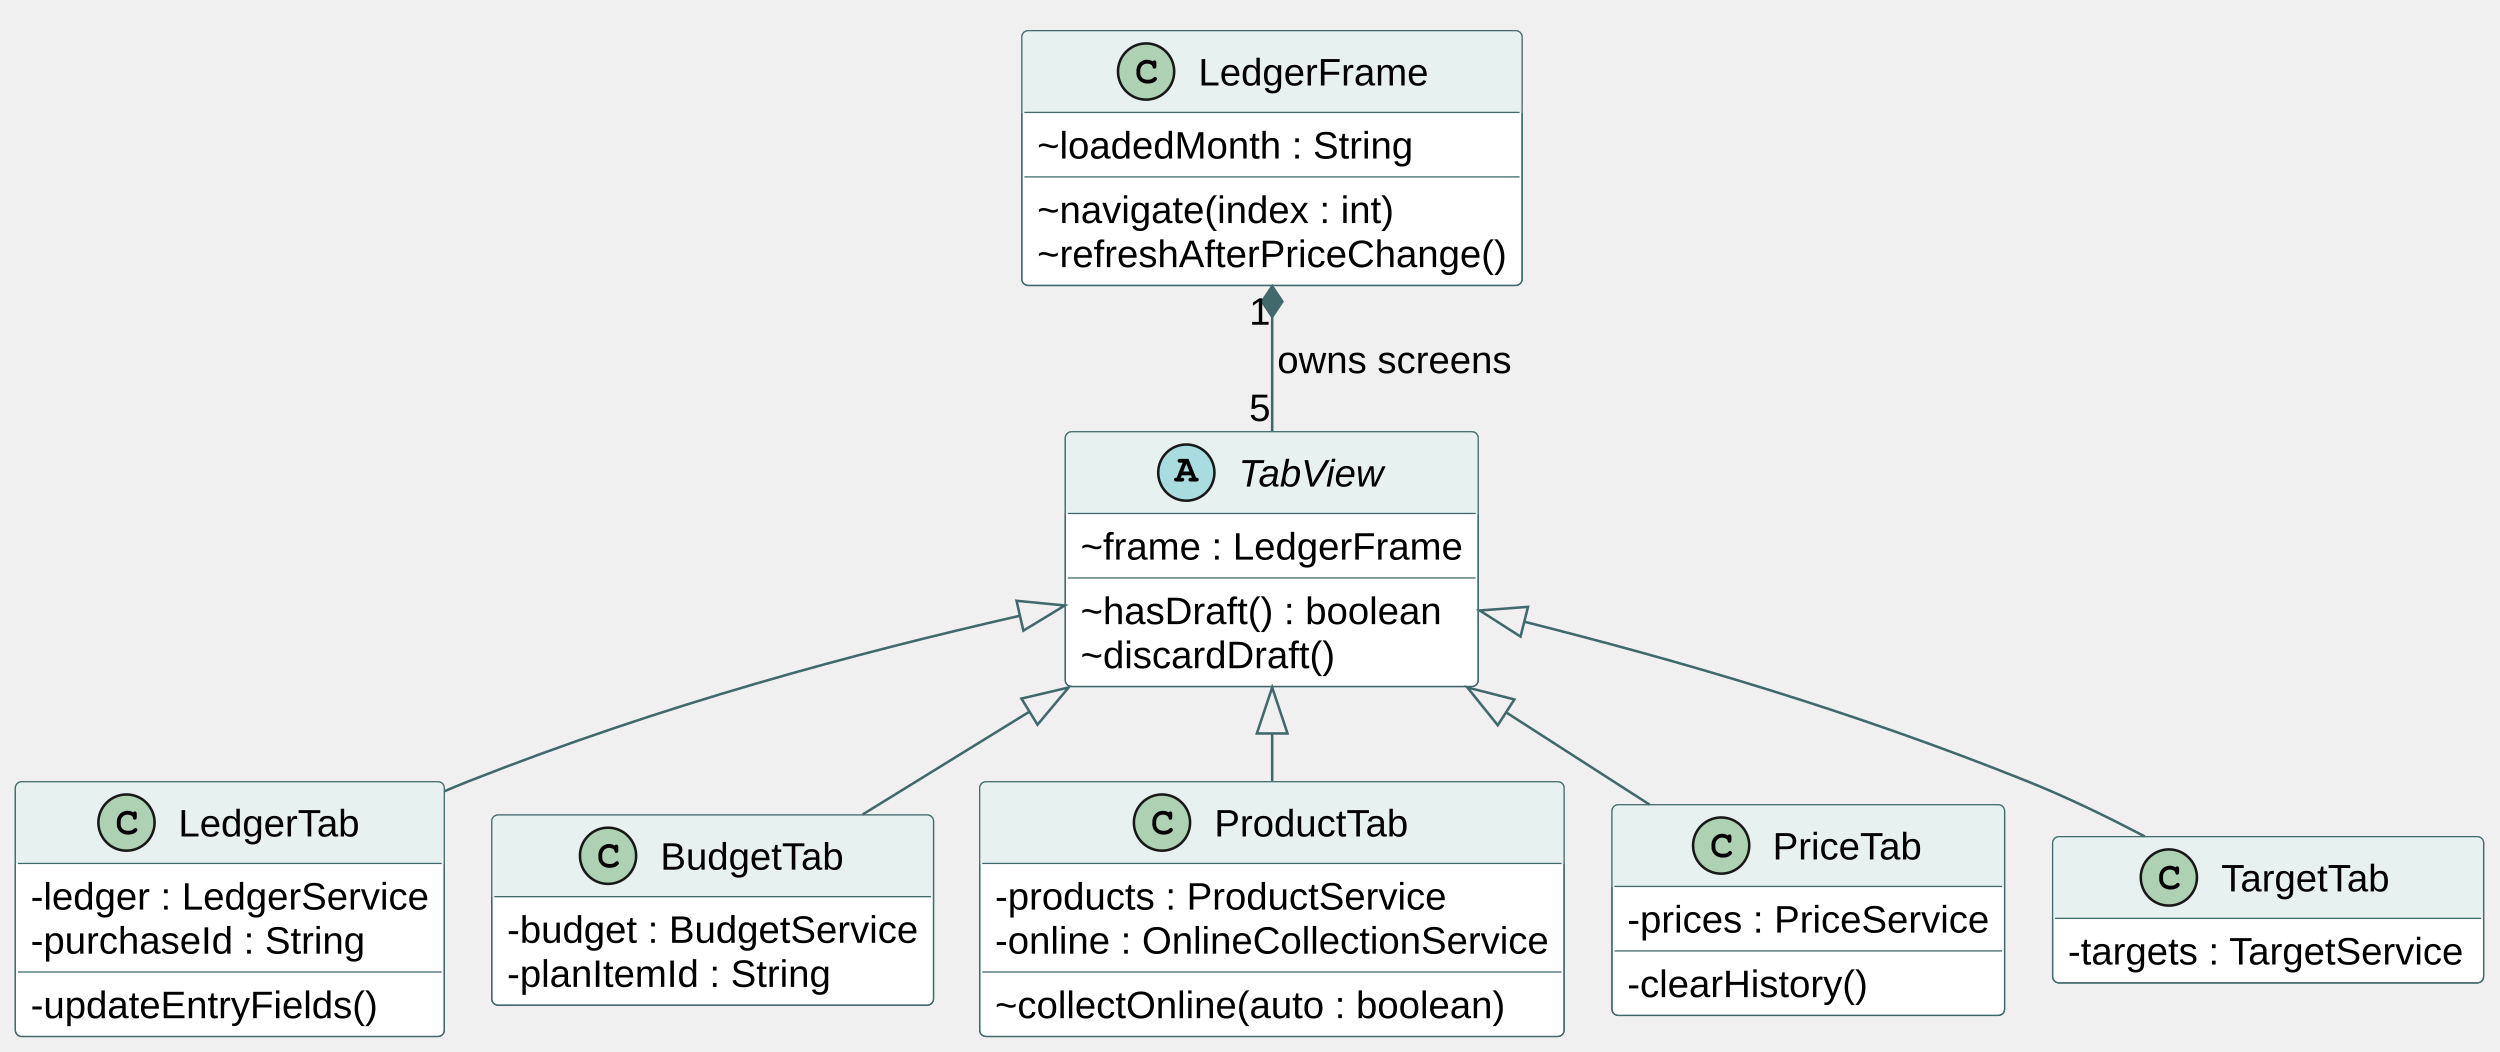
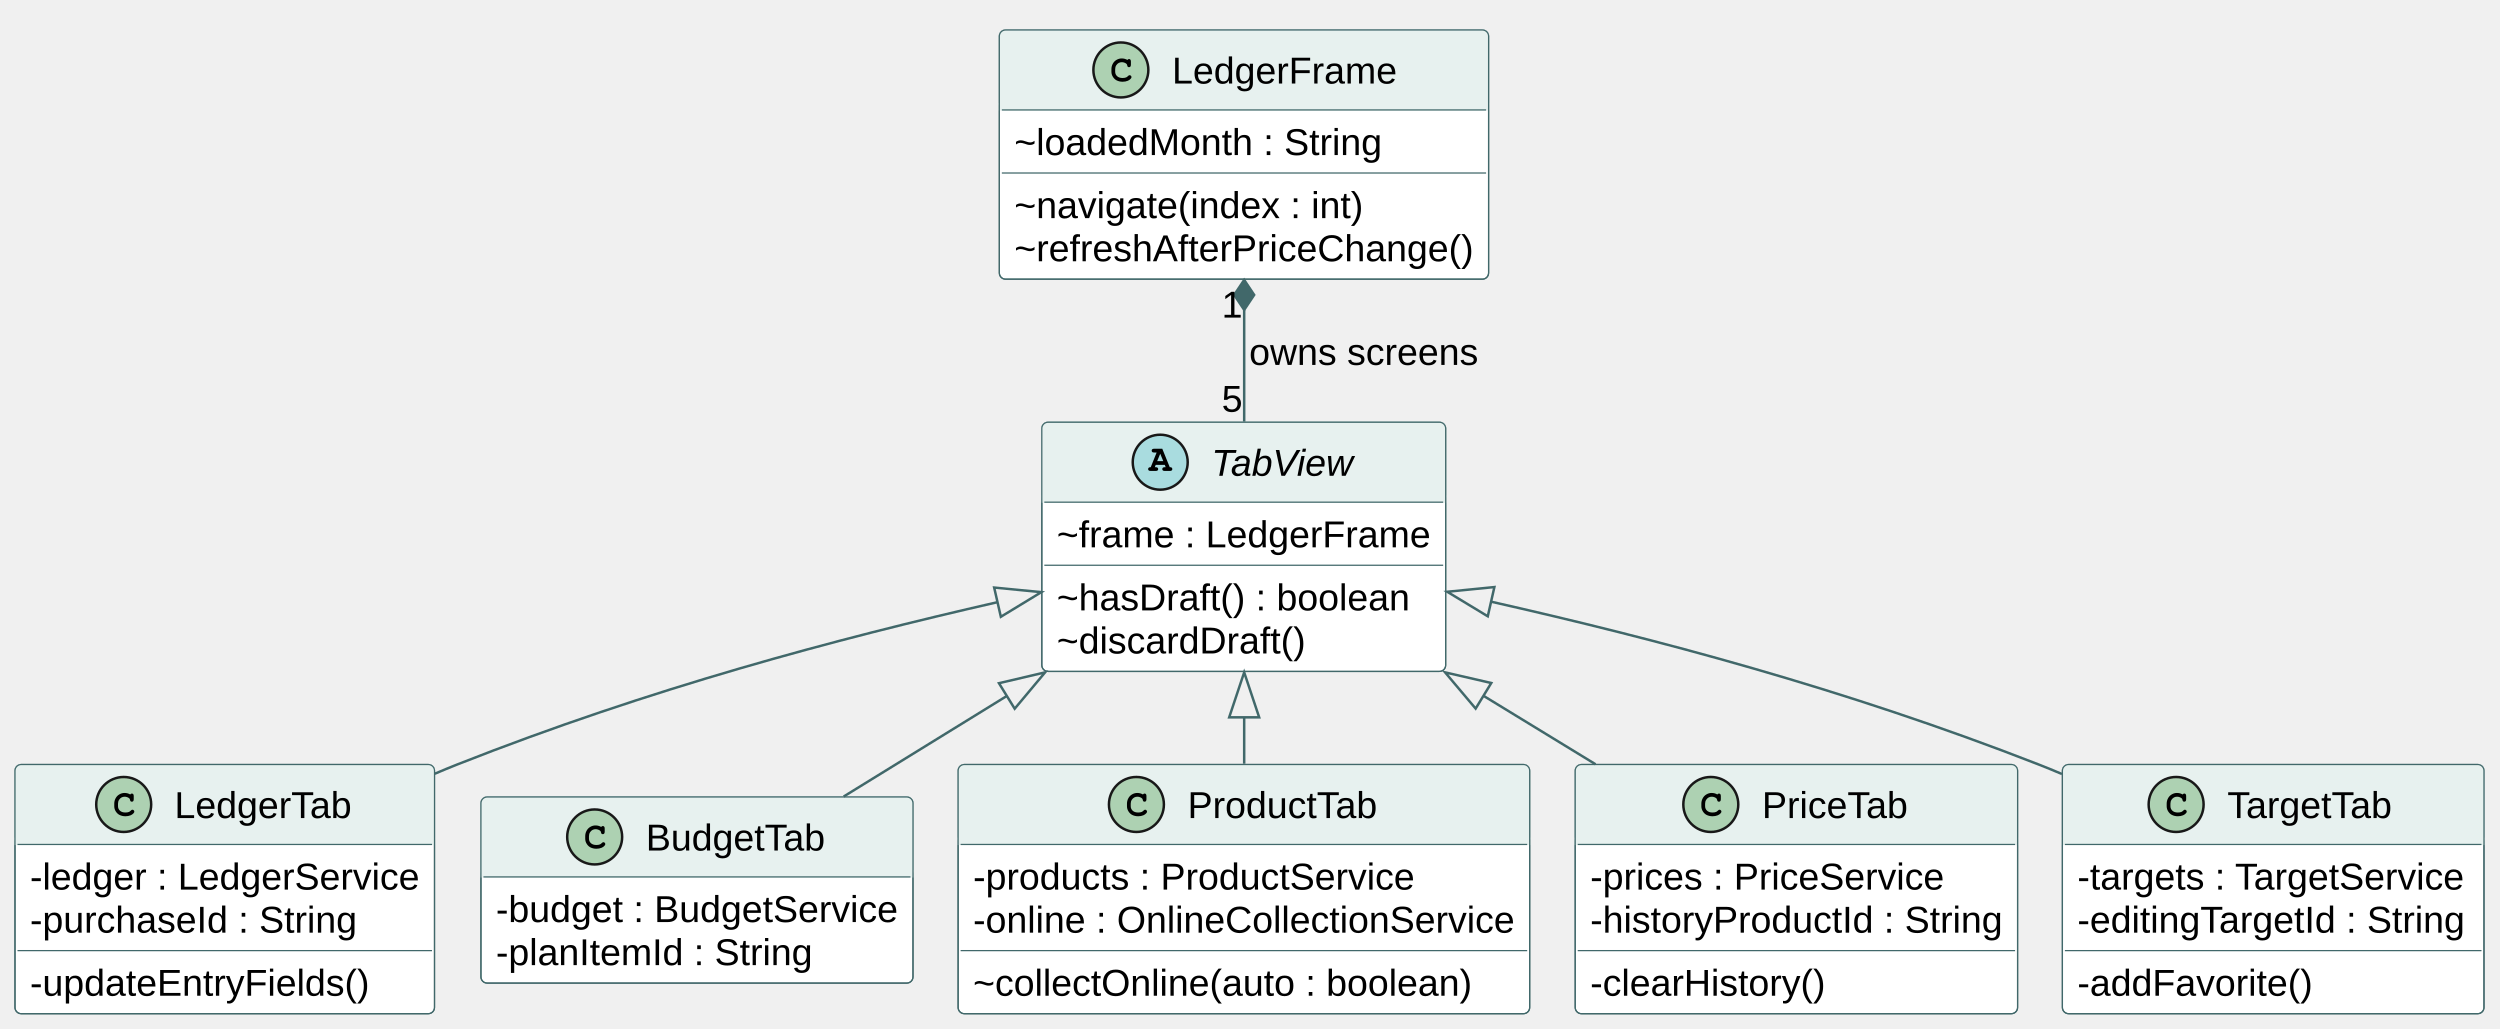
- <svg xmlns="http://www.w3.org/2000/svg" contentStyleType="text/css" data-diagram-type="CLASS" height="729.583px" preserveAspectRatio="none" style="width:1733px;height:729px;background:#FFFFFF;" version="1.1" viewBox="0 0 1733 729" width="1733.646px" zoomAndPan="magnify">
+ <svg xmlns="http://www.w3.org/2000/svg" contentStyleType="text/css" data-diagram-type="CLASS" height="729.583px" preserveAspectRatio="none" style="width:1772px;height:729px;background:#FFFFFF;" version="1.1" viewBox="0 0 1772 729" width="1772.604px" zoomAndPan="magnify">
  <defs />
  <g>
    <g class="entity" data-entity="LedgerFrame" data-source-line="13" data-uid="ent0002" id="entity_LedgerFrame">
      <rect fill="#FFFFFF" height="176.633" rx="4.427" ry="4.427" style="stroke:#41686A;stroke-width:0.885;" width="346.783" x="708.333" y="21.25" />
      <rect fill="#E7F1EF" height="56.667" rx="4.427" ry="4.427" style="stroke:#E7F1EF;stroke-width:0.885;" width="346.783" x="708.333" y="21.25" />
      <rect fill="#E7F1EF" height="4.427" style="stroke:#E7F1EF;stroke-width:0.885;" width="346.783" x="708.333" y="73.49" />
      <rect fill="none" height="176.633" rx="4.427" ry="4.427" style="stroke:#41686A;stroke-width:0.885;" width="346.783" x="708.333" y="21.25" />
      <ellipse cx="794.472" cy="49.583" fill="#ADD1B2" rx="19.479" ry="19.479" style="stroke:#181818;stroke-width:1.771;" />
      <path d="M799.093,42.5 Q799.342,42.168 799.619,42.002 Q799.923,41.836 800.255,41.836 Q800.837,41.836 801.196,42.251 Q801.583,42.638 801.583,43.607 L801.583,45.848 Q801.583,46.816 801.196,47.231 Q800.837,47.619 800.255,47.619 Q799.73,47.619 799.398,47.342 Q799.066,47.038 798.927,46.208 Q798.817,45.682 798.568,45.378 Q798.014,44.797 797.046,44.437 Q796.105,44.077 795.164,44.077 Q793.975,44.077 792.951,44.603 Q791.955,45.129 791.18,46.291 Q790.433,47.453 790.433,49.058 L790.433,50.801 Q790.433,52.71 791.816,54.01 Q793.227,55.283 795.69,55.283 Q797.184,55.283 798.208,54.868 Q798.789,54.647 799.481,53.955 Q799.896,53.54 800.117,53.429 Q800.366,53.291 800.643,53.291 Q801.196,53.291 801.583,53.706 Q801.999,54.093 801.999,54.647 Q801.999,55.2 801.445,55.809 Q800.643,56.722 799.398,57.248 Q797.737,57.94 795.718,57.94 Q793.366,57.94 791.457,56.971 Q789.935,56.196 788.856,54.508 Q787.777,52.821 787.777,50.856 L787.777,49.03 Q787.777,46.955 788.745,45.184 Q789.713,43.385 791.429,42.417 Q793.144,41.421 795.054,41.421 Q796.216,41.421 797.212,41.698 Q798.208,41.974 799.093,42.5 Z " fill="#000000" />
      <text fill="#000000" font-family="Arial" font-size="26.562" lengthAdjust="spacing" textLength="159.453" x="830.775" y="59.227">LedgerFrame</text>
      <line style="stroke:#41686A;stroke-width:0.885;" x1="710.104" x2="1053.346" y1="77.917" y2="77.917" />
      <text fill="#000000" font-family="Arial" font-size="26.562" lengthAdjust="spacing" textLength="260.632" x="718.958" y="109.915">~loadedMonth : String</text>
      <line style="stroke:#41686A;stroke-width:0.885;" x1="710.104" x2="1053.346" y1="122.628" y2="122.628" />
      <text fill="#000000" font-family="Arial" font-size="26.562" lengthAdjust="spacing" textLength="247.324" x="718.958" y="154.626">~navigate(index : int)</text>
      <text fill="#000000" font-family="Arial" font-size="26.562" lengthAdjust="spacing" textLength="325.533" x="718.958" y="185.171">~refreshAfterPriceChange()</text>
    </g>
    <g class="entity" data-entity="TabView" data-source-line="18" data-uid="ent0003" id="entity_TabView">
      <rect fill="#FFFFFF" height="176.633" rx="4.427" ry="4.427" style="stroke:#41686A;stroke-width:0.885;" width="286.252" x="738.438" y="299.271" />
      <rect fill="#E7F1EF" height="56.667" rx="4.427" ry="4.427" style="stroke:#E7F1EF;stroke-width:0.885;" width="286.252" x="738.438" y="299.271" />
      <rect fill="#E7F1EF" height="4.427" style="stroke:#E7F1EF;stroke-width:0.885;" width="286.252" x="738.438" y="351.51" />
      <rect fill="none" height="176.633" rx="4.427" ry="4.427" style="stroke:#41686A;stroke-width:0.885;" width="286.252" x="738.438" y="299.271" />
      <ellipse cx="822.365" cy="327.604" fill="#A9DCDF" rx="19.479" ry="19.479" style="stroke:#181818;stroke-width:1.771;" />
      <path d="M825.603,329.513 L819.156,329.513 L818.519,331.146 L819.156,331.146 Q820.124,331.146 820.511,331.533 Q820.927,331.893 820.927,332.474 Q820.927,333.055 820.511,333.442 Q820.124,333.802 819.156,333.802 L815.586,333.802 Q814.618,333.802 814.203,333.442 Q813.788,333.055 813.788,332.474 Q813.788,331.865 814.231,331.505 Q814.646,331.118 815.642,331.146 L819.82,320.742 L818.077,320.742 Q817.108,320.742 816.693,320.382 Q816.306,319.995 816.306,319.414 Q816.306,318.805 816.693,318.446 Q817.108,318.058 818.077,318.058 L823.832,318.086 L829.117,331.146 Q830.057,331.146 830.362,331.339 Q830.943,331.782 830.943,332.474 Q830.943,333.055 830.528,333.442 Q830.14,333.802 829.172,333.802 L825.603,333.802 Q824.634,333.802 824.219,333.442 Q823.832,333.055 823.832,332.474 Q823.832,331.893 824.219,331.533 Q824.634,331.146 825.603,331.146 L826.239,331.146 L825.603,329.513 Z M824.524,326.857 L822.365,321.6 L820.207,326.857 L824.524,326.857 Z " fill="#000000" />
      <text fill="#000000" font-family="Arial" font-size="26.562" font-style="italic" lengthAdjust="spacing" textLength="103.345" x="858.667" y="337.247">TabView</text>
      <line style="stroke:#41686A;stroke-width:0.885;" x1="740.208" x2="1022.919" y1="355.938" y2="355.938" />
      <text fill="#000000" font-family="Arial" font-size="26.562" lengthAdjust="spacing" textLength="265.002" x="749.062" y="387.936">~frame : LedgerFrame</text>
      <line style="stroke:#41686A;stroke-width:0.885;" x1="740.208" x2="1022.919" y1="400.648" y2="400.648" />
      <text fill="#000000" font-family="Arial" font-size="26.562" lengthAdjust="spacing" textLength="250.269" x="749.062" y="432.647">~hasDraft() : boolean</text>
      <text fill="#000000" font-family="Arial" font-size="26.562" lengthAdjust="spacing" textLength="176.392" x="749.062" y="463.191">~discardDraft()</text>
    </g>
    <g class="entity" data-entity="LedgerTab" data-source-line="23" data-uid="ent0004" id="entity_LedgerTab">
      <rect fill="#FFFFFF" height="176.633" rx="4.427" ry="4.427" style="stroke:#41686A;stroke-width:0.885;" width="297.355" x="10.625" y="541.875" />
      <rect fill="#E7F1EF" height="56.667" rx="4.427" ry="4.427" style="stroke:#E7F1EF;stroke-width:0.885;" width="297.355" x="10.625" y="541.875" />
      <rect fill="#E7F1EF" height="4.427" style="stroke:#E7F1EF;stroke-width:0.885;" width="297.355" x="10.625" y="594.115" />
      <rect fill="none" height="176.633" rx="4.427" ry="4.427" style="stroke:#41686A;stroke-width:0.885;" width="297.355" x="10.625" y="541.875" />
      <ellipse cx="87.681" cy="570.208" fill="#ADD1B2" rx="19.479" ry="19.479" style="stroke:#181818;stroke-width:1.771;" />
      <path d="M92.302,563.125 Q92.551,562.793 92.827,562.627 Q93.132,562.461 93.464,562.461 Q94.045,562.461 94.404,562.876 Q94.792,563.263 94.792,564.232 L94.792,566.473 Q94.792,567.441 94.404,567.856 Q94.045,568.244 93.464,568.244 Q92.938,568.244 92.606,567.967 Q92.274,567.663 92.136,566.833 Q92.025,566.307 91.776,566.003 Q91.223,565.422 90.254,565.062 Q89.313,564.702 88.373,564.702 Q87.183,564.702 86.159,565.228 Q85.163,565.754 84.388,566.916 Q83.641,568.078 83.641,569.683 L83.641,571.426 Q83.641,573.335 85.025,574.635 Q86.436,575.908 88.898,575.908 Q90.392,575.908 91.416,575.493 Q91.997,575.272 92.689,574.58 Q93.104,574.165 93.325,574.054 Q93.574,573.916 93.851,573.916 Q94.404,573.916 94.792,574.331 Q95.207,574.718 95.207,575.272 Q95.207,575.825 94.653,576.434 Q93.851,577.347 92.606,577.873 Q90.946,578.564 88.926,578.564 Q86.574,578.564 84.665,577.596 Q83.143,576.821 82.064,575.134 Q80.985,573.446 80.985,571.481 L80.985,569.655 Q80.985,567.58 81.953,565.809 Q82.922,564.01 84.637,563.042 Q86.353,562.046 88.262,562.046 Q89.424,562.046 90.42,562.323 Q91.416,562.599 92.302,563.125 Z " fill="#000000" />
      <text fill="#000000" font-family="Arial" font-size="26.562" lengthAdjust="spacing" textLength="128.481" x="123.693" y="579.851">LedgerTab</text>
      <line style="stroke:#41686A;stroke-width:0.885;" x1="12.396" x2="306.209" y1="598.542" y2="598.542" />
      <text fill="#000000" font-family="Arial" font-size="26.562" lengthAdjust="spacing" textLength="276.105" x="21.25" y="630.54">-ledger : LedgerService</text>
      <text fill="#000000" font-family="Arial" font-size="26.562" lengthAdjust="spacing" textLength="231.799" x="21.25" y="661.085">-purchaseId : String</text>
      <line style="stroke:#41686A;stroke-width:0.885;" x1="12.396" x2="306.209" y1="673.797" y2="673.797" />
      <text fill="#000000" font-family="Arial" font-size="26.562" lengthAdjust="spacing" textLength="240.632" x="21.25" y="705.795">-updateEntryFields()</text>
    </g>
    <g class="entity" data-entity="BudgetTab" data-source-line="28" data-uid="ent0005" id="entity_BudgetTab">
      <rect fill="#FFFFFF" height="131.922" rx="4.427" ry="4.427" style="stroke:#41686A;stroke-width:0.885;" width="306.239" x="340.885" y="564.896" />
      <rect fill="#E7F1EF" height="56.667" rx="4.427" ry="4.427" style="stroke:#E7F1EF;stroke-width:0.885;" width="306.239" x="340.885" y="564.896" />
      <rect fill="#E7F1EF" height="4.427" style="stroke:#E7F1EF;stroke-width:0.885;" width="306.239" x="340.885" y="617.135" />
      <rect fill="none" height="131.922" rx="4.427" ry="4.427" style="stroke:#41686A;stroke-width:0.885;" width="306.239" x="340.885" y="564.896" />
      <ellipse cx="421.499" cy="593.229" fill="#ADD1B2" rx="19.479" ry="19.479" style="stroke:#181818;stroke-width:1.771;" />
      <path d="M426.12,586.146 Q426.369,585.814 426.646,585.648 Q426.95,585.482 427.282,585.482 Q427.863,585.482 428.223,585.897 Q428.61,586.284 428.61,587.253 L428.61,589.494 Q428.61,590.462 428.223,590.877 Q427.863,591.265 427.282,591.265 Q426.757,591.265 426.425,590.988 Q426.092,590.684 425.954,589.854 Q425.844,589.328 425.594,589.023 Q425.041,588.442 424.073,588.083 Q423.132,587.723 422.191,587.723 Q421.001,587.723 419.978,588.249 Q418.981,588.774 418.207,589.937 Q417.46,591.099 417.46,592.703 L417.46,594.447 Q417.46,596.356 418.843,597.656 Q420.254,598.929 422.717,598.929 Q424.211,598.929 425.235,598.514 Q425.816,598.293 426.507,597.601 Q426.923,597.186 427.144,597.075 Q427.393,596.937 427.67,596.937 Q428.223,596.937 428.61,597.352 Q429.025,597.739 429.025,598.293 Q429.025,598.846 428.472,599.455 Q427.67,600.368 426.425,600.894 Q424.764,601.585 422.745,601.585 Q420.393,601.585 418.483,600.617 Q416.962,599.842 415.882,598.154 Q414.803,596.466 414.803,594.502 L414.803,592.676 Q414.803,590.601 415.772,588.83 Q416.74,587.031 418.456,586.063 Q420.171,585.067 422.08,585.067 Q423.243,585.067 424.239,585.343 Q425.235,585.62 426.12,586.146 Z " fill="#000000" />
      <text fill="#000000" font-family="Arial" font-size="26.562" lengthAdjust="spacing" textLength="129.959" x="457.801" y="602.872">BudgetTab</text>
      <line style="stroke:#41686A;stroke-width:0.885;" x1="342.656" x2="645.354" y1="621.562" y2="621.562" />
      <text fill="#000000" font-family="Arial" font-size="26.562" lengthAdjust="spacing" textLength="284.989" x="351.51" y="653.561">-budget : BudgetService</text>
      <text fill="#000000" font-family="Arial" font-size="26.562" lengthAdjust="spacing" textLength="224.406" x="351.51" y="684.105">-planItemId : String</text>
    </g>
    <g class="entity" data-entity="ProductTab" data-source-line="32" data-uid="ent0006" id="entity_ProductTab">
      <rect fill="#FFFFFF" height="176.633" rx="4.427" ry="4.427" style="stroke:#41686A;stroke-width:0.885;" width="405.122" x="679.115" y="541.875" />
      <rect fill="#E7F1EF" height="56.667" rx="4.427" ry="4.427" style="stroke:#E7F1EF;stroke-width:0.885;" width="405.122" x="679.115" y="541.875" />
      <rect fill="#E7F1EF" height="4.427" style="stroke:#E7F1EF;stroke-width:0.885;" width="405.122" x="679.115" y="594.115" />
      <rect fill="none" height="176.633" rx="4.427" ry="4.427" style="stroke:#41686A;stroke-width:0.885;" width="405.122" x="679.115" y="541.875" />
      <ellipse cx="805.493" cy="570.208" fill="#ADD1B2" rx="19.479" ry="19.479" style="stroke:#181818;stroke-width:1.771;" />
      <path d="M810.114,563.125 Q810.363,562.793 810.64,562.627 Q810.944,562.461 811.276,562.461 Q811.857,562.461 812.217,562.876 Q812.604,563.263 812.604,564.232 L812.604,566.473 Q812.604,567.441 812.217,567.856 Q811.857,568.244 811.276,568.244 Q810.75,568.244 810.418,567.967 Q810.086,567.663 809.948,566.833 Q809.837,566.307 809.588,566.003 Q809.035,565.422 808.066,565.062 Q807.126,564.702 806.185,564.702 Q804.995,564.702 803.971,565.228 Q802.975,565.754 802.201,566.916 Q801.453,568.078 801.453,569.683 L801.453,571.426 Q801.453,573.335 802.837,574.635 Q804.248,575.908 806.711,575.908 Q808.205,575.908 809.229,575.493 Q809.809,575.272 810.501,574.58 Q810.916,574.165 811.138,574.054 Q811.387,573.916 811.663,573.916 Q812.217,573.916 812.604,574.331 Q813.019,574.718 813.019,575.272 Q813.019,575.825 812.466,576.434 Q811.663,577.347 810.418,577.873 Q808.758,578.564 806.738,578.564 Q804.386,578.564 802.477,577.596 Q800.955,576.821 799.876,575.134 Q798.797,573.446 798.797,571.481 L798.797,569.655 Q798.797,567.58 799.766,565.809 Q800.734,564.01 802.449,563.042 Q804.165,562.046 806.074,562.046 Q807.236,562.046 808.232,562.323 Q809.229,562.599 810.114,563.125 Z " fill="#000000" />
      <text fill="#000000" font-family="Arial" font-size="26.562" lengthAdjust="spacing" textLength="137.313" x="841.795" y="579.851">ProductTab</text>
      <line style="stroke:#41686A;stroke-width:0.885;" x1="680.885" x2="1082.466" y1="598.542" y2="598.542" />
      <text fill="#000000" font-family="Arial" font-size="26.562" lengthAdjust="spacing" textLength="312.978" x="689.74" y="630.54">-products : ProductService</text>
      <text fill="#000000" font-family="Arial" font-size="26.562" lengthAdjust="spacing" textLength="383.872" x="689.74" y="661.085">-online : OnlineCollectionService</text>
      <line style="stroke:#41686A;stroke-width:0.885;" x1="680.885" x2="1082.466" y1="673.797" y2="673.797" />
      <text fill="#000000" font-family="Arial" font-size="26.562" lengthAdjust="spacing" textLength="353.652" x="689.74" y="705.795">~collectOnline(auto : boolean)</text>
    </g>
    <g class="entity" data-entity="PriceTab" data-source-line="37" data-uid="ent0007" id="entity_PriceTab">
-       <rect fill="#FFFFFF" height="146.089" rx="4.427" ry="4.427" style="stroke:#41686A;stroke-width:0.885;" width="272.18" x="1117.396" y="557.812" />
-       <rect fill="#E7F1EF" height="56.667" rx="4.427" ry="4.427" style="stroke:#E7F1EF;stroke-width:0.885;" width="272.18" x="1117.396" y="557.812" />
-       <rect fill="#E7F1EF" height="4.427" style="stroke:#E7F1EF;stroke-width:0.885;" width="272.18" x="1117.396" y="610.052" />
-       <rect fill="none" height="146.089" rx="4.427" ry="4.427" style="stroke:#41686A;stroke-width:0.885;" width="272.18" x="1117.396" y="557.812" />
-       <ellipse cx="1193.109" cy="586.146" fill="#ADD1B2" rx="19.479" ry="19.479" style="stroke:#181818;stroke-width:1.771;" />
-       <path d="M1197.73,579.062 Q1197.979,578.731 1198.256,578.564 Q1198.56,578.398 1198.892,578.398 Q1199.473,578.398 1199.833,578.813 Q1200.22,579.201 1200.22,580.169 L1200.22,582.41 Q1200.22,583.379 1199.833,583.794 Q1199.473,584.181 1198.892,584.181 Q1198.367,584.181 1198.034,583.905 Q1197.702,583.6 1197.564,582.77 Q1197.453,582.245 1197.204,581.94 Q1196.651,581.359 1195.683,580.999 Q1194.742,580.64 1193.801,580.64 Q1192.611,580.64 1191.588,581.165 Q1190.591,581.691 1189.817,582.853 Q1189.07,584.015 1189.07,585.62 L1189.07,587.363 Q1189.07,589.273 1190.453,590.573 Q1191.864,591.846 1194.327,591.846 Q1195.821,591.846 1196.845,591.431 Q1197.426,591.209 1198.118,590.518 Q1198.533,590.102 1198.754,589.992 Q1199.003,589.854 1199.28,589.854 Q1199.833,589.854 1200.22,590.269 Q1200.635,590.656 1200.635,591.209 Q1200.635,591.763 1200.082,592.371 Q1199.28,593.284 1198.034,593.81 Q1196.374,594.502 1194.354,594.502 Q1192.003,594.502 1190.093,593.534 Q1188.572,592.759 1187.493,591.071 Q1186.413,589.383 1186.413,587.419 L1186.413,585.592 Q1186.413,583.517 1187.382,581.746 Q1188.35,579.948 1190.066,578.98 Q1191.781,577.983 1193.69,577.983 Q1194.852,577.983 1195.849,578.26 Q1196.845,578.537 1197.73,579.062 Z " fill="#000000" />
-       <text fill="#000000" font-family="Arial" font-size="26.562" lengthAdjust="spacing" textLength="106.289" x="1228.823" y="595.789">PriceTab</text>
-       <line style="stroke:#41686A;stroke-width:0.885;" x1="1119.167" x2="1387.805" y1="614.479" y2="614.479" />
-       <text fill="#000000" font-family="Arial" font-size="26.562" lengthAdjust="spacing" textLength="250.93" x="1128.021" y="646.478">-prices : PriceService</text>
-       <line style="stroke:#41686A;stroke-width:0.885;" x1="1119.167" x2="1387.805" y1="659.19" y2="659.19" />
-       <text fill="#000000" font-family="Arial" font-size="26.562" lengthAdjust="spacing" textLength="166.755" x="1128.021" y="691.189">-clearHistory()</text>
+       <rect fill="#FFFFFF" height="176.633" rx="4.427" ry="4.427" style="stroke:#41686A;stroke-width:0.885;" width="313.554" x="1116.51" y="541.875" />
+       <rect fill="#E7F1EF" height="56.667" rx="4.427" ry="4.427" style="stroke:#E7F1EF;stroke-width:0.885;" width="313.554" x="1116.51" y="541.875" />
+       <rect fill="#E7F1EF" height="4.427" style="stroke:#E7F1EF;stroke-width:0.885;" width="313.554" x="1116.51" y="594.115" />
+       <rect fill="none" height="176.633" rx="4.427" ry="4.427" style="stroke:#41686A;stroke-width:0.885;" width="313.554" x="1116.51" y="541.875" />
+       <ellipse cx="1212.617" cy="570.208" fill="#ADD1B2" rx="19.479" ry="19.479" style="stroke:#181818;stroke-width:1.771;" />
+       <path d="M1217.238,563.125 Q1217.487,562.793 1217.764,562.627 Q1218.068,562.461 1218.4,562.461 Q1218.981,562.461 1219.341,562.876 Q1219.728,563.263 1219.728,564.232 L1219.728,566.473 Q1219.728,567.441 1219.341,567.856 Q1218.981,568.244 1218.4,568.244 Q1217.874,568.244 1217.542,567.967 Q1217.21,567.663 1217.072,566.833 Q1216.961,566.307 1216.712,566.003 Q1216.159,565.422 1215.19,565.062 Q1214.249,564.702 1213.309,564.702 Q1212.119,564.702 1211.095,565.228 Q1210.099,565.754 1209.324,566.916 Q1208.577,568.078 1208.577,569.683 L1208.577,571.426 Q1208.577,573.335 1209.961,574.635 Q1211.372,575.908 1213.834,575.908 Q1215.329,575.908 1216.352,575.493 Q1216.933,575.272 1217.625,574.58 Q1218.04,574.165 1218.262,574.054 Q1218.511,573.916 1218.787,573.916 Q1219.341,573.916 1219.728,574.331 Q1220.143,574.718 1220.143,575.272 Q1220.143,575.825 1219.59,576.434 Q1218.787,577.347 1217.542,577.873 Q1215.882,578.564 1213.862,578.564 Q1211.51,578.564 1209.601,577.596 Q1208.079,576.821 1207,575.134 Q1205.921,573.446 1205.921,571.481 L1205.921,569.655 Q1205.921,567.58 1206.889,565.809 Q1207.858,564.01 1209.573,563.042 Q1211.289,562.046 1213.198,562.046 Q1214.36,562.046 1215.356,562.323 Q1216.352,562.599 1217.238,563.125 Z " fill="#000000" />
+       <text fill="#000000" font-family="Arial" font-size="26.562" lengthAdjust="spacing" textLength="106.289" x="1248.919" y="579.851">PriceTab</text>
+       <line style="stroke:#41686A;stroke-width:0.885;" x1="1118.281" x2="1428.294" y1="598.542" y2="598.542" />
+       <text fill="#000000" font-family="Arial" font-size="26.562" lengthAdjust="spacing" textLength="250.93" x="1127.135" y="630.54">-prices : PriceService</text>
+       <text fill="#000000" font-family="Arial" font-size="26.562" lengthAdjust="spacing" textLength="292.304" x="1127.135" y="661.085">-historyProductId : String</text>
+       <line style="stroke:#41686A;stroke-width:0.885;" x1="1118.281" x2="1428.294" y1="673.797" y2="673.797" />
+       <text fill="#000000" font-family="Arial" font-size="26.562" lengthAdjust="spacing" textLength="166.755" x="1127.135" y="705.795">-clearHistory()</text>
    </g>
-     <g class="entity" data-entity="TargetTab" data-source-line="41" data-uid="ent0008" id="entity_TargetTab">
-       <rect fill="#FFFFFF" height="101.378" rx="4.427" ry="4.427" style="stroke:#41686A;stroke-width:0.885;" width="298.781" x="1422.865" y="579.948" />
-       <rect fill="#E7F1EF" height="56.667" rx="4.427" ry="4.427" style="stroke:#E7F1EF;stroke-width:0.885;" width="298.781" x="1422.865" y="579.948" />
-       <rect fill="#E7F1EF" height="4.427" style="stroke:#E7F1EF;stroke-width:0.885;" width="298.781" x="1422.865" y="632.188" />
-       <rect fill="none" height="101.378" rx="4.427" ry="4.427" style="stroke:#41686A;stroke-width:0.885;" width="298.781" x="1422.865" y="579.948" />
-       <ellipse cx="1503.459" cy="608.281" fill="#ADD1B2" rx="19.479" ry="19.479" style="stroke:#181818;stroke-width:1.771;" />
-       <path d="M1508.08,601.198 Q1508.329,600.866 1508.606,600.7 Q1508.91,600.534 1509.242,600.534 Q1509.823,600.534 1510.183,600.949 Q1510.57,601.336 1510.57,602.305 L1510.57,604.546 Q1510.57,605.514 1510.183,605.929 Q1509.823,606.317 1509.242,606.317 Q1508.716,606.317 1508.384,606.04 Q1508.052,605.736 1507.914,604.906 Q1507.803,604.38 1507.554,604.076 Q1507.001,603.495 1506.032,603.135 Q1505.092,602.775 1504.151,602.775 Q1502.961,602.775 1501.937,603.301 Q1500.941,603.827 1500.167,604.989 Q1499.419,606.151 1499.419,607.755 L1499.419,609.499 Q1499.419,611.408 1500.803,612.708 Q1502.214,613.981 1504.677,613.981 Q1506.171,613.981 1507.195,613.566 Q1507.775,613.345 1508.467,612.653 Q1508.882,612.238 1509.104,612.127 Q1509.353,611.989 1509.629,611.989 Q1510.183,611.989 1510.57,612.404 Q1510.985,612.791 1510.985,613.345 Q1510.985,613.898 1510.432,614.507 Q1509.629,615.42 1508.384,615.946 Q1506.724,616.637 1504.704,616.637 Q1502.352,616.637 1500.443,615.669 Q1498.921,614.894 1497.842,613.206 Q1496.763,611.519 1496.763,609.554 L1496.763,607.728 Q1496.763,605.653 1497.732,603.882 Q1498.7,602.083 1500.416,601.115 Q1502.131,600.119 1504.04,600.119 Q1505.202,600.119 1506.198,600.395 Q1507.195,600.672 1508.08,601.198 Z " fill="#000000" />
-       <text fill="#000000" font-family="Arial" font-size="26.562" lengthAdjust="spacing" textLength="122.54" x="1539.761" y="617.924">TargetTab</text>
-       <line style="stroke:#41686A;stroke-width:0.885;" x1="1424.635" x2="1719.875" y1="636.615" y2="636.615" />
-       <text fill="#000000" font-family="Arial" font-size="26.562" lengthAdjust="spacing" textLength="277.531" x="1433.49" y="668.613">-targets : TargetService</text>
+     <g class="entity" data-entity="TargetTab" data-source-line="42" data-uid="ent0008" id="entity_TargetTab">
+       <rect fill="#FFFFFF" height="176.633" rx="4.427" ry="4.427" style="stroke:#41686A;stroke-width:0.885;" width="298.82" x="1461.823" y="541.875" />
+       <rect fill="#E7F1EF" height="56.667" rx="4.427" ry="4.427" style="stroke:#E7F1EF;stroke-width:0.885;" width="298.82" x="1461.823" y="541.875" />
+       <rect fill="#E7F1EF" height="4.427" style="stroke:#E7F1EF;stroke-width:0.885;" width="298.82" x="1461.823" y="594.115" />
+       <rect fill="none" height="176.633" rx="4.427" ry="4.427" style="stroke:#41686A;stroke-width:0.885;" width="298.82" x="1461.823" y="541.875" />
+       <ellipse cx="1542.437" cy="570.208" fill="#ADD1B2" rx="19.479" ry="19.479" style="stroke:#181818;stroke-width:1.771;" />
+       <path d="M1547.058,563.125 Q1547.307,562.793 1547.583,562.627 Q1547.888,562.461 1548.22,562.461 Q1548.801,562.461 1549.16,562.876 Q1549.548,563.263 1549.548,564.232 L1549.548,566.473 Q1549.548,567.441 1549.16,567.856 Q1548.801,568.244 1548.22,568.244 Q1547.694,568.244 1547.362,567.967 Q1547.03,567.663 1546.892,566.833 Q1546.781,566.307 1546.532,566.003 Q1545.979,565.422 1545.01,565.062 Q1544.069,564.702 1543.129,564.702 Q1541.939,564.702 1540.915,565.228 Q1539.919,565.754 1539.144,566.916 Q1538.397,568.078 1538.397,569.683 L1538.397,571.426 Q1538.397,573.335 1539.781,574.635 Q1541.192,575.908 1543.654,575.908 Q1545.149,575.908 1546.172,575.493 Q1546.753,575.272 1547.445,574.58 Q1547.86,574.165 1548.081,574.054 Q1548.331,573.916 1548.607,573.916 Q1549.16,573.916 1549.548,574.331 Q1549.963,574.718 1549.963,575.272 Q1549.963,575.825 1549.41,576.434 Q1548.607,577.347 1547.362,577.873 Q1545.702,578.564 1543.682,578.564 Q1541.33,578.564 1539.421,577.596 Q1537.899,576.821 1536.82,575.134 Q1535.741,573.446 1535.741,571.481 L1535.741,569.655 Q1535.741,567.58 1536.709,565.809 Q1537.678,564.01 1539.393,563.042 Q1541.109,562.046 1543.018,562.046 Q1544.18,562.046 1545.176,562.323 Q1546.172,562.599 1547.058,563.125 Z " fill="#000000" />
+       <text fill="#000000" font-family="Arial" font-size="26.562" lengthAdjust="spacing" textLength="122.54" x="1578.739" y="579.851">TargetTab</text>
+       <line style="stroke:#41686A;stroke-width:0.885;" x1="1463.594" x2="1758.872" y1="598.542" y2="598.542" />
+       <text fill="#000000" font-family="Arial" font-size="26.562" lengthAdjust="spacing" textLength="277.531" x="1472.448" y="630.54">-targets : TargetService</text>
+       <text fill="#000000" font-family="Arial" font-size="26.562" lengthAdjust="spacing" textLength="277.57" x="1472.448" y="661.085">-editingTargetId : String</text>
+       <line style="stroke:#41686A;stroke-width:0.885;" x1="1463.594" x2="1758.872" y1="673.797" y2="673.797" />
+       <text fill="#000000" font-family="Arial" font-size="26.562" lengthAdjust="spacing" textLength="166.807" x="1472.448" y="705.795">-addFavorite()</text>
    </g>
    <g class="link" data-entity-1="LedgerFrame" data-entity-2="TabView" data-uid="lnk9" id="link_LedgerFrame_TabView">
      <polygon fill="#41686A" points="881.875,198.409,874.792,209.034,881.875,219.659,888.958,209.034,881.875,198.409" style="stroke:#41686A;stroke-width:1.771;" />
      <path d="M881.875,219.659 C881.875,251.699 881.875,266.745 881.875,298.818" fill="none" style="stroke:#41686A;stroke-width:1.771;" />
      <text fill="#000000" font-family="Arial" font-size="26.562" lengthAdjust="spacing" textLength="162.397" x="885.417" y="258.665">owns screens</text>
      <text fill="#000000" font-family="Arial" font-size="26.562" lengthAdjust="spacing" textLength="14.773" x="865.938" y="291.858">5</text>
      <text fill="#000000" font-family="Arial" font-size="26.562" lengthAdjust="spacing" textLength="14.773" x="865.938" y="225.096">1</text>
    </g>
    <g class="link" data-entity-1="TabView" data-entity-2="LedgerTab" data-uid="lnk10" id="link_TabView_LedgerTab">
      <polygon fill="none" points="738.103,419.716,704.663,416.457,709.395,437.173,738.103,419.716" style="stroke:#41686A;stroke-width:1.771;" />
      <path d="M707.029,426.815 C592.7,452.935 460.87,487.91 324.062,541.875 C318.801,543.95 313.49,546.147 308.16,548.44" fill="none" style="stroke:#41686A;stroke-width:1.771;" />
    </g>
    <g class="link" data-entity-1="TabView" data-entity-2="BudgetTab" data-uid="lnk11" id="link_TabView_BudgetTab">
      <polygon fill="none" points="740.769,476.567,708.059,484.248,719.21,502.338,740.769,476.567" style="stroke:#41686A;stroke-width:1.771;" />
      <path d="M713.635,493.293 C666.422,522.397 641.822,537.561 597.977,564.589" fill="none" style="stroke:#41686A;stroke-width:1.771;" />
    </g>
    <g class="link" data-entity-1="TabView" data-entity-2="ProductTab" data-uid="lnk12" id="link_TabView_ProductTab">
      <polygon fill="none" points="881.875,476.567,871.25,508.442,892.5,508.442,881.875,476.567" style="stroke:#41686A;stroke-width:1.771;" />
      <path d="M881.875,508.442 C881.875,529.535 881.875,520.218 881.875,541.327" fill="none" style="stroke:#41686A;stroke-width:1.771;" />
    </g>
    <g class="link" data-entity-1="TabView" data-entity-2="PriceTab" data-uid="lnk13" id="link_TabView_PriceTab">
-       <polygon fill="none" points="1017.182,476.567,1038.249,502.741,1049.741,484.866,1017.182,476.567" style="stroke:#41686A;stroke-width:1.771;" />
-       <path d="M1043.995,493.803 C1085.529,520.504 1103.9,532.314 1143.543,557.799" fill="none" style="stroke:#41686A;stroke-width:1.771;" />
+       <polygon fill="none" points="1024.27,476.567,1045.933,502.25,1057.01,484.116,1024.27,476.567" style="stroke:#41686A;stroke-width:1.771;" />
+       <path d="M1051.471,493.183 C1086.221,514.41 1096.196,520.503 1130.94,541.727" fill="none" style="stroke:#41686A;stroke-width:1.771;" />
    </g>
    <g class="link" data-entity-1="TabView" data-entity-2="TargetTab" data-uid="lnk14" id="link_TabView_TargetTab">
-       <polygon fill="none" points="1025.711,423.187,1054.025,441.277,1059.216,420.671,1025.711,423.187" style="stroke:#41686A;stroke-width:1.771;" />
-       <path d="M1056.621,430.974 C1163.412,457.878 1280.718,491.581 1406.042,541.875 C1432.96,552.678 1461.28,566.457 1486.775,579.837" fill="none" style="stroke:#41686A;stroke-width:1.771;" />
+       <polygon fill="none" points="1025.784,419.444,1054.532,436.836,1059.218,416.109,1025.784,419.444" style="stroke:#41686A;stroke-width:1.771;" />
+       <path d="M1056.875,426.472 C1172.321,452.569 1306.323,487.716 1445,541.875 C1450.464,544.009 1455.983,546.272 1461.522,548.635" fill="none" style="stroke:#41686A;stroke-width:1.771;" />
    </g>
  </g>
</svg>
